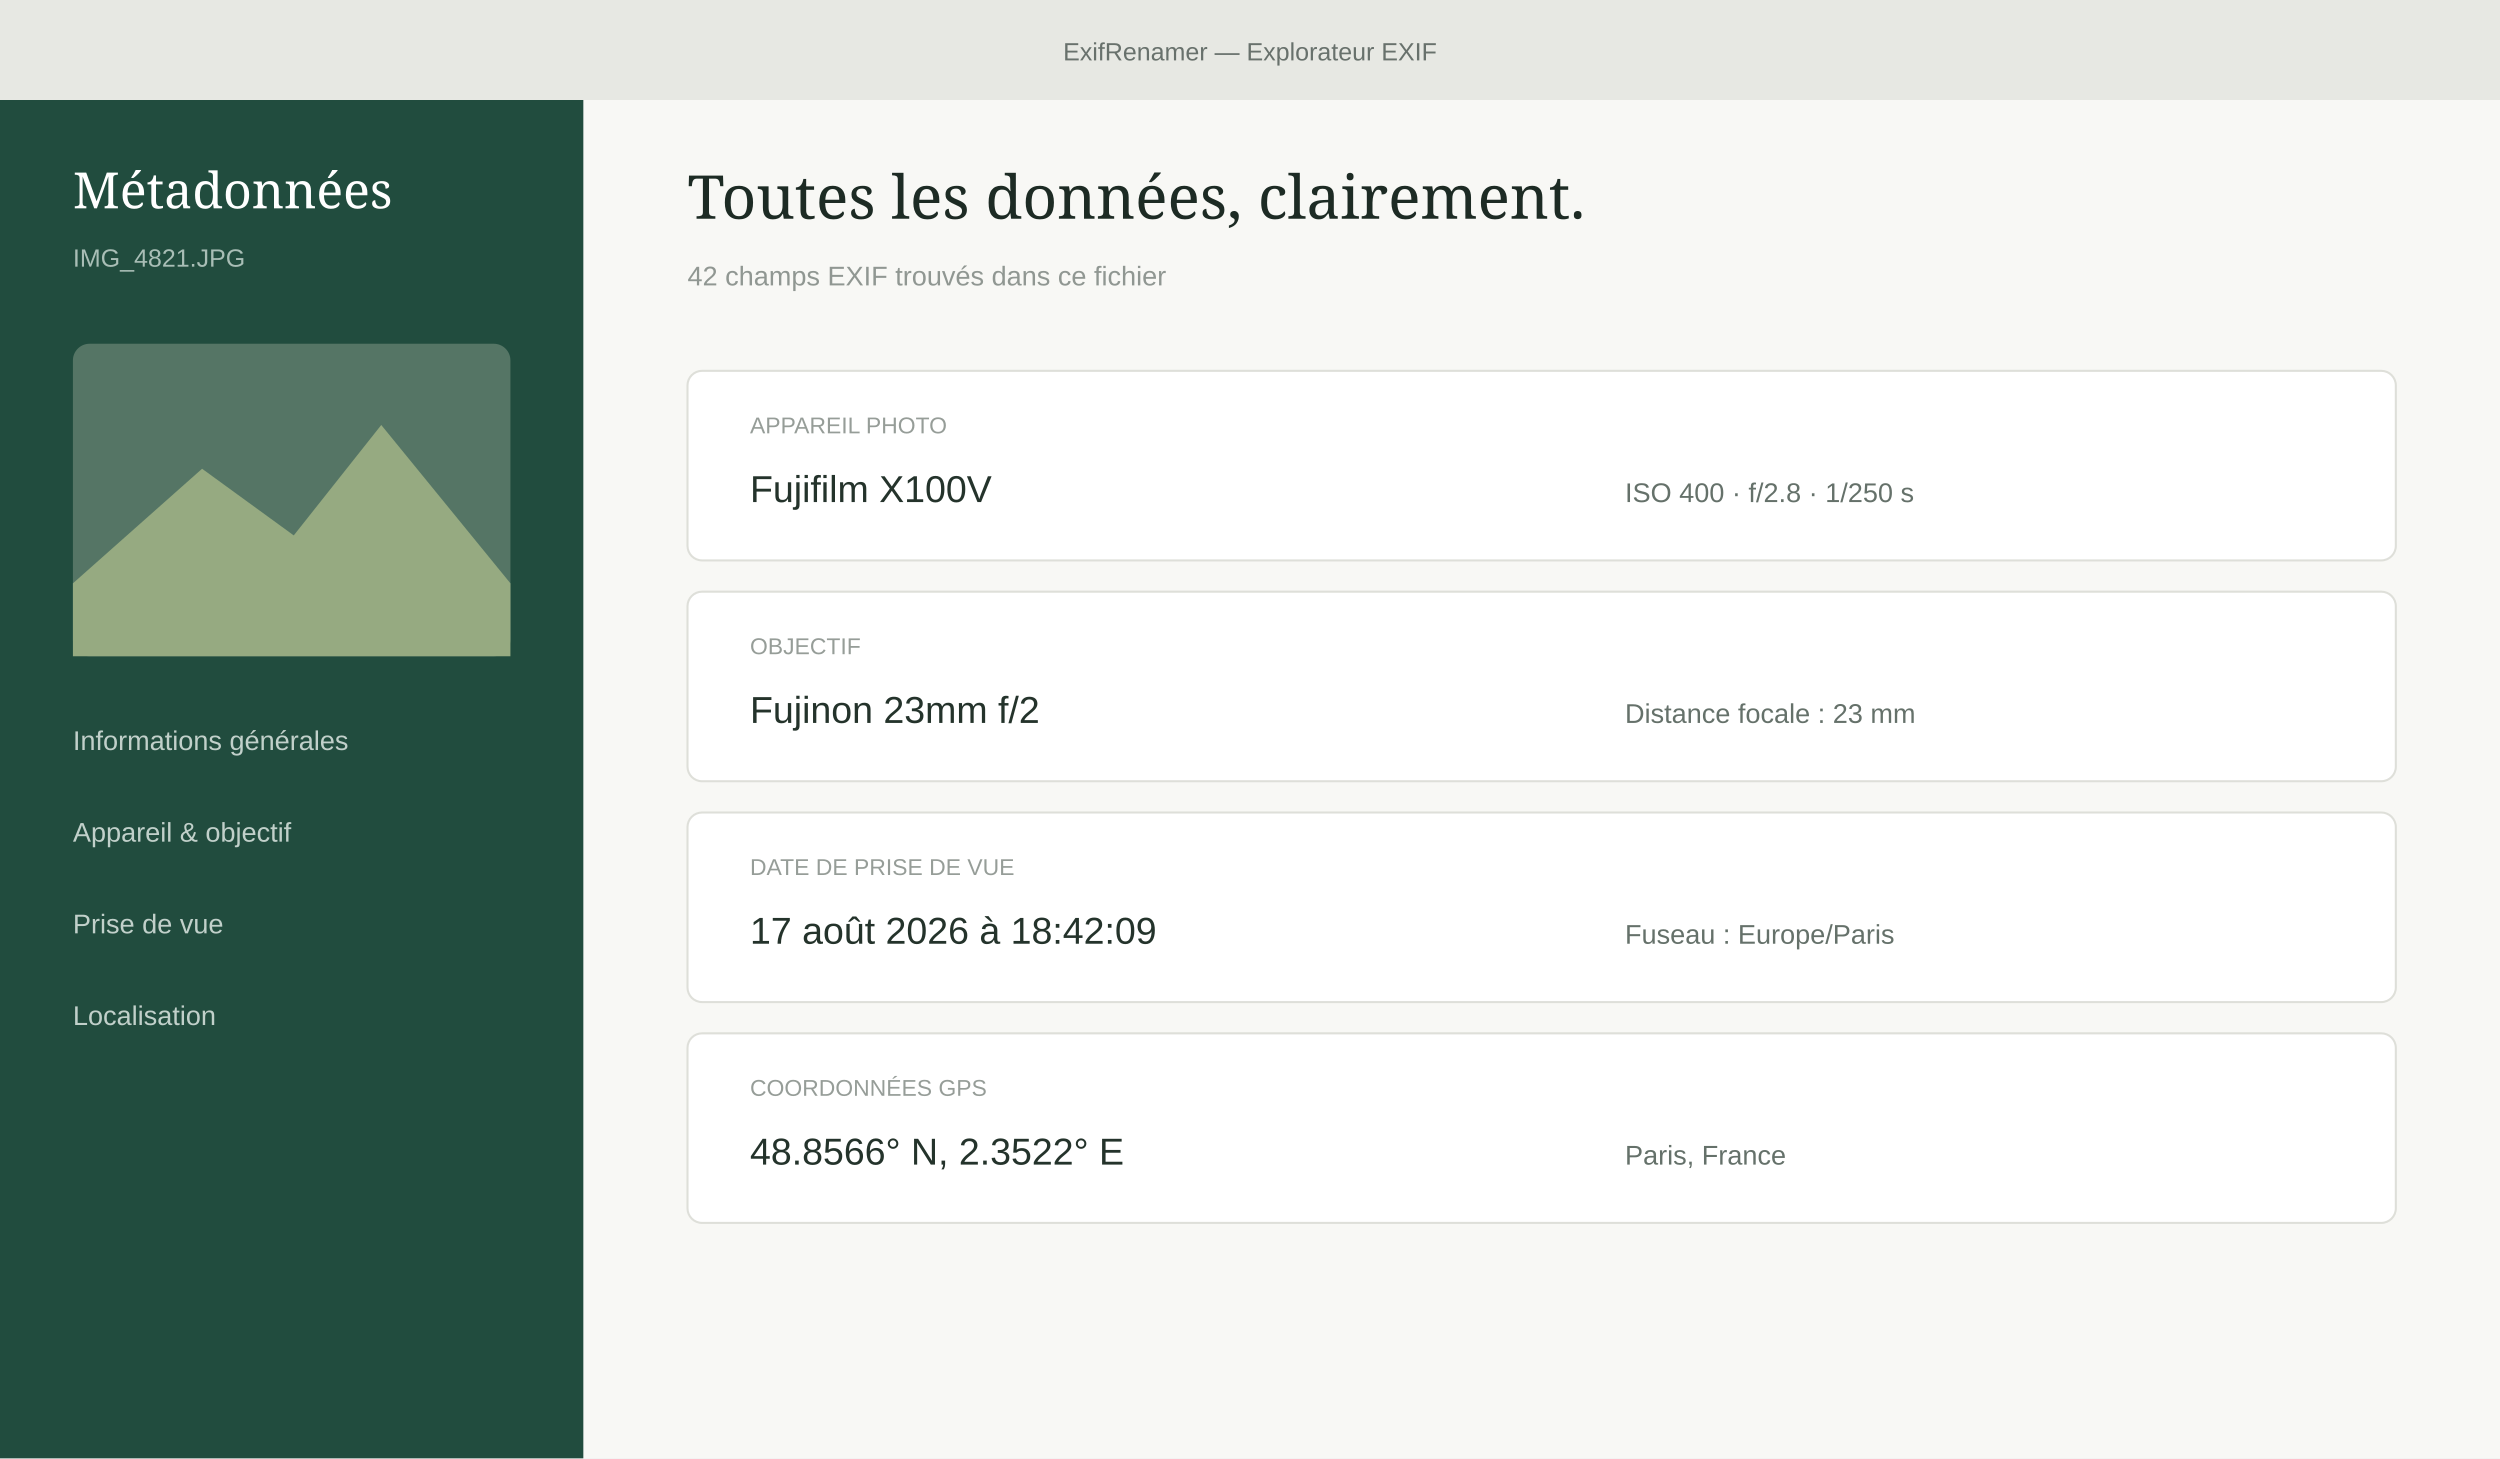
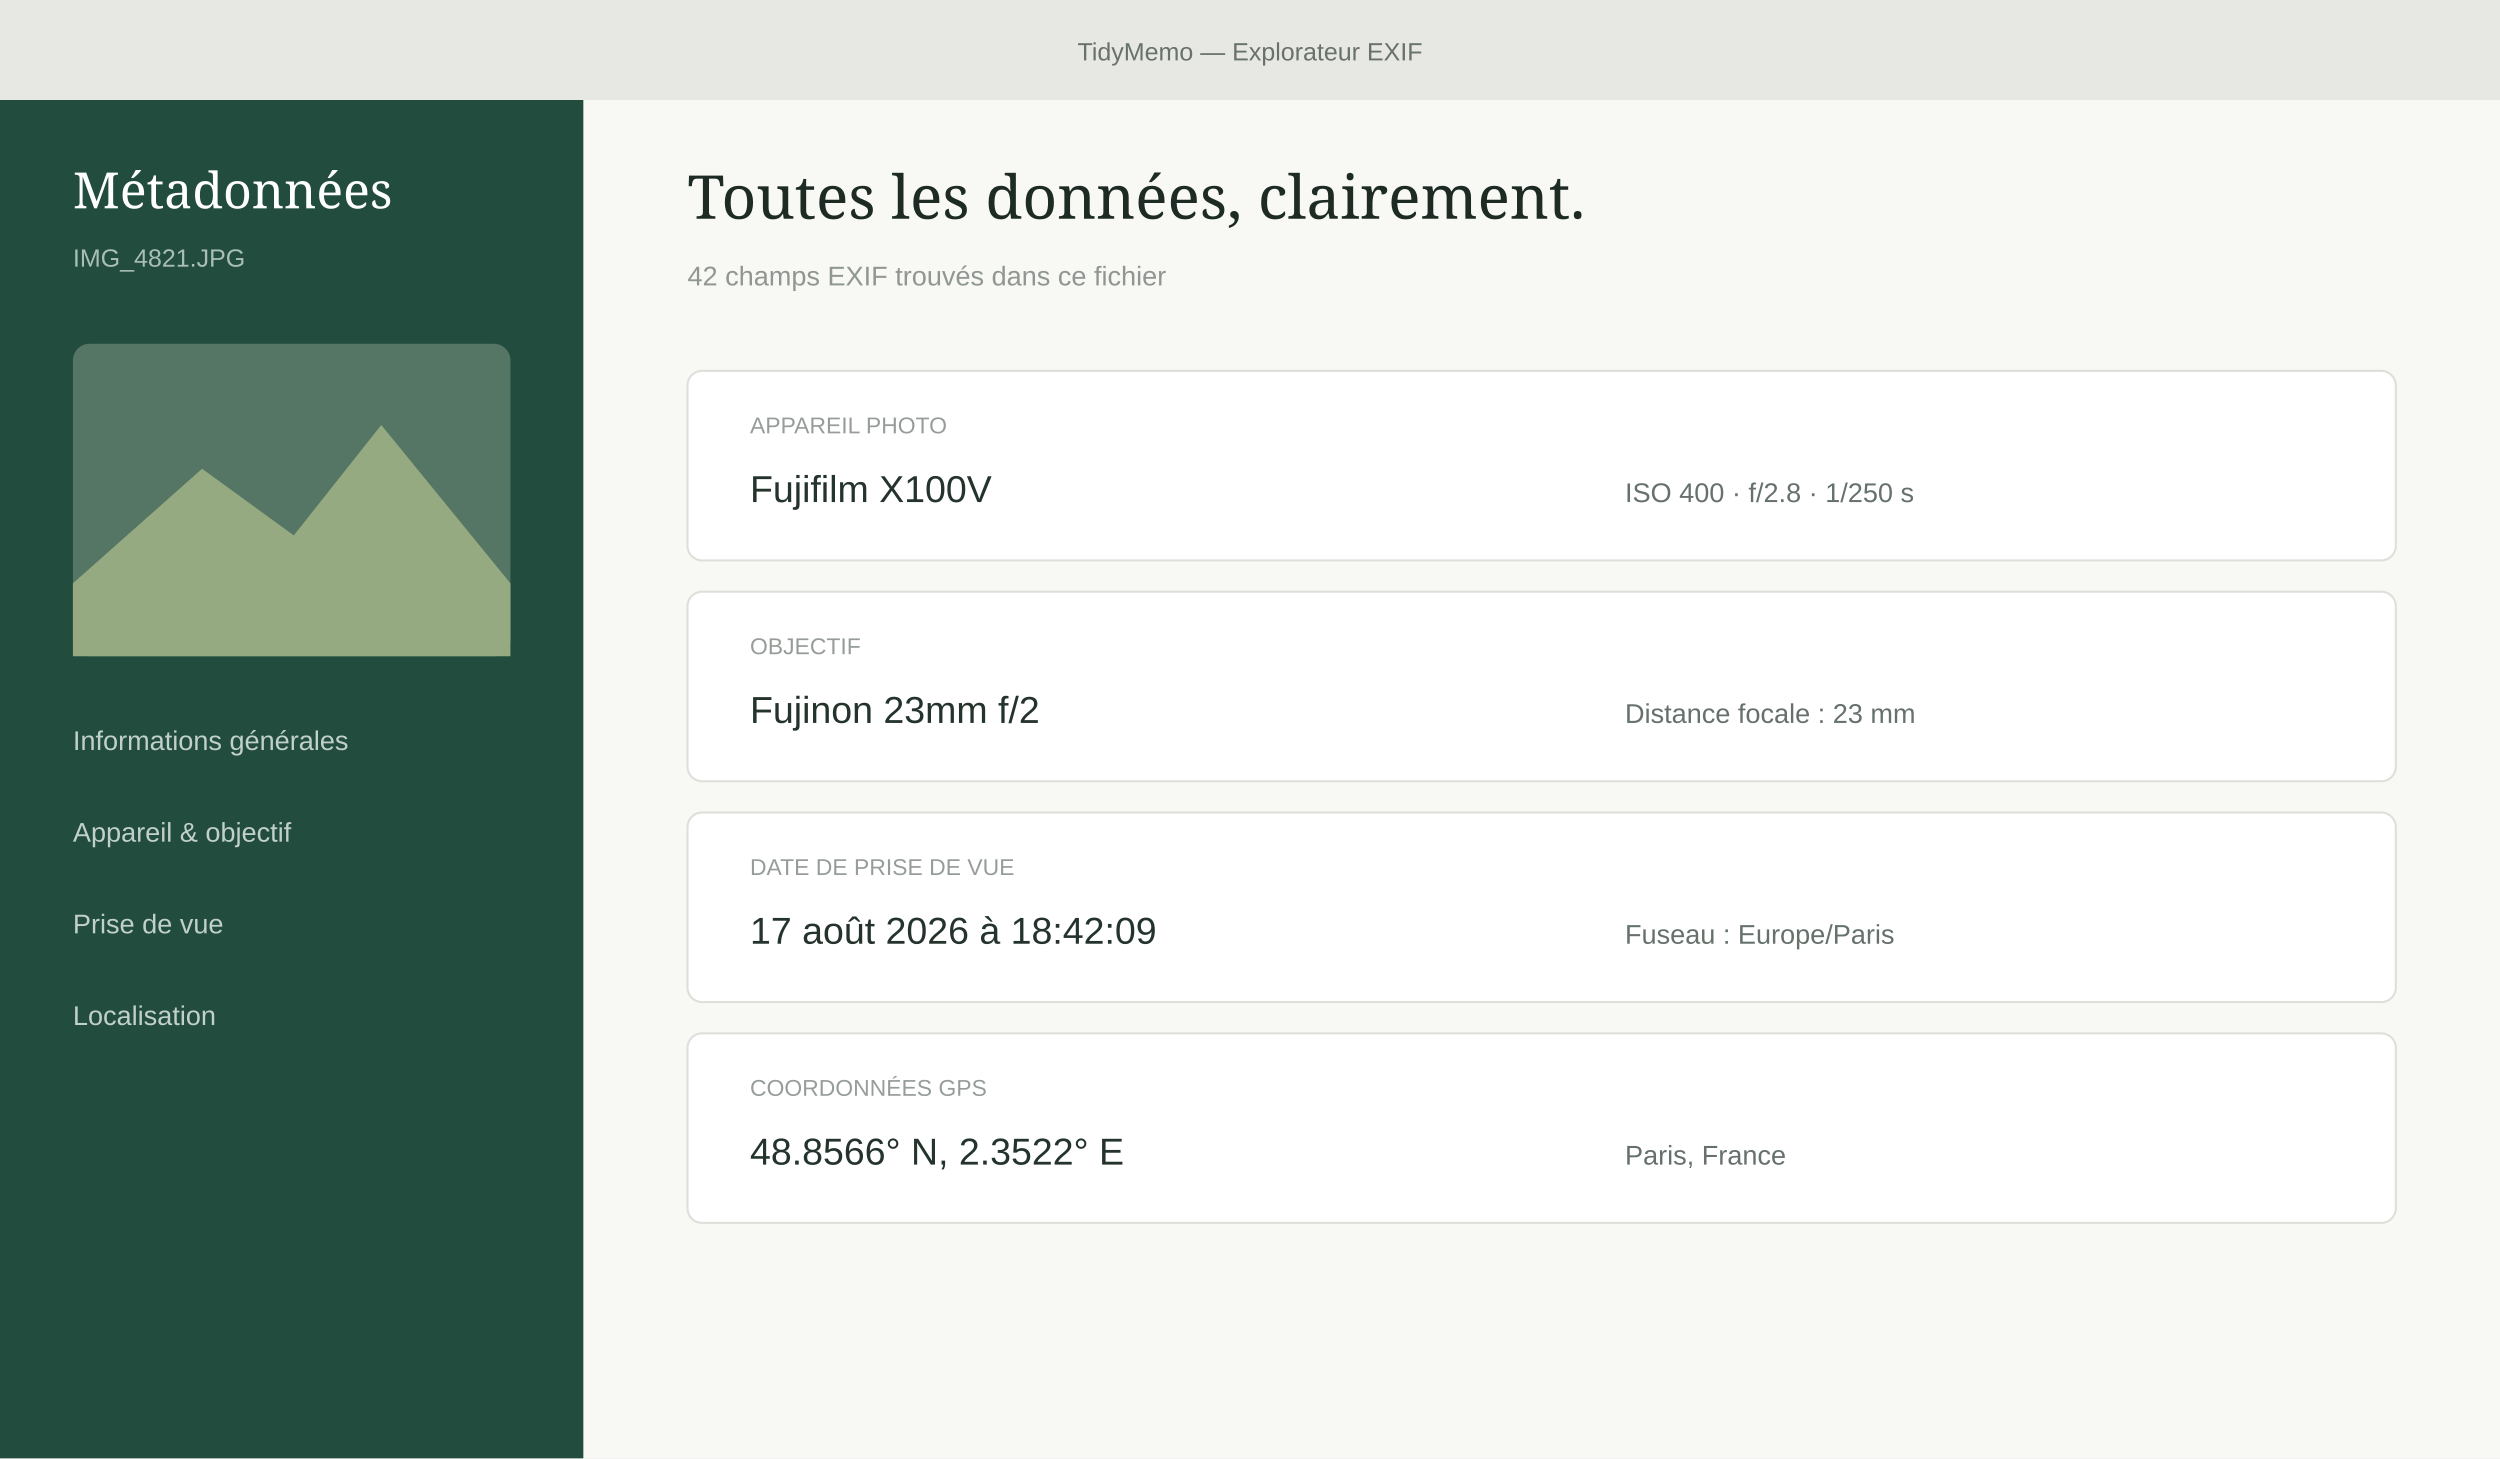
<svg xmlns="http://www.w3.org/2000/svg" viewBox="0 0 1200 700">
  <rect width="1200" height="700" fill="#f8f8f5" />
  <rect width="1200" height="48" fill="#e7e8e3" />
-   <text x="600" y="29" text-anchor="middle" font-family="Arial" font-size="12" fill="#68716c">ExifRenamer — Explorateur EXIF</text>
+   <text x="600" y="29" text-anchor="middle" font-family="Arial" font-size="12" fill="#68716c">TidyMemo — Explorateur EXIF</text>
  <rect y="48" width="280" height="652" fill="#214c3e" />
  <text x="35" y="100" font-family="Georgia" font-size="24" fill="white">Métadonnées</text>
  <text x="35" y="128" font-family="Arial" font-size="12" fill="#a9beb6">IMG_4821.JPG</text>
  <rect x="35" y="165" width="210" height="150" rx="8" fill="#557565" />
  <path d="M35 280l62-55 44 32 42-53 62 76v35H35z" fill="#96aa81" />
  <g font-family="Arial" font-size="13" fill="#c1d0ca">
    <text x="35" y="360">Informations générales</text>
    <text x="35" y="404">Appareil &amp; objectif</text>
    <text x="35" y="448">Prise de vue</text>
    <text x="35" y="492">Localisation</text>
  </g>
  <text x="330" y="105" font-family="Georgia" font-size="29" fill="#1d2b24">Toutes les données, clairement.</text>
  <text x="330" y="137" font-family="Arial" font-size="13" fill="#909792">42 champs EXIF trouvés dans ce fichier</text>
  <g font-family="Arial">
    <g fill="white" stroke="#dedfd9">
      <rect x="330" y="178" width="820" height="91" rx="7" />
      <rect x="330" y="284" width="820" height="91" rx="7" />
      <rect x="330" y="390" width="820" height="91" rx="7" />
      <rect x="330" y="496" width="820" height="91" rx="7" />
    </g>
    <g font-size="11" fill="#969d98">
      <text x="360" y="208">APPAREIL PHOTO</text>
      <text x="360" y="314">OBJECTIF</text>
      <text x="360" y="420">DATE DE PRISE DE VUE</text>
      <text x="360" y="526">COORDONNÉES GPS</text>
    </g>
    <g font-size="18" fill="#24332b">
      <text x="360" y="241">Fujifilm X100V</text>
      <text x="360" y="347">Fujinon 23mm f/2</text>
      <text x="360" y="453">17 août 2026 à 18:42:09</text>
      <text x="360" y="559">48.8566° N, 2.3522° E</text>
    </g>
    <g font-size="13" fill="#65716a">
      <text x="780" y="241">ISO 400  ·  f/2.8  ·  1/250 s</text>
      <text x="780" y="347">Distance focale : 23 mm</text>
      <text x="780" y="453">Fuseau : Europe/Paris</text>
      <text x="780" y="559">Paris, France</text>
    </g>
  </g>
</svg>
